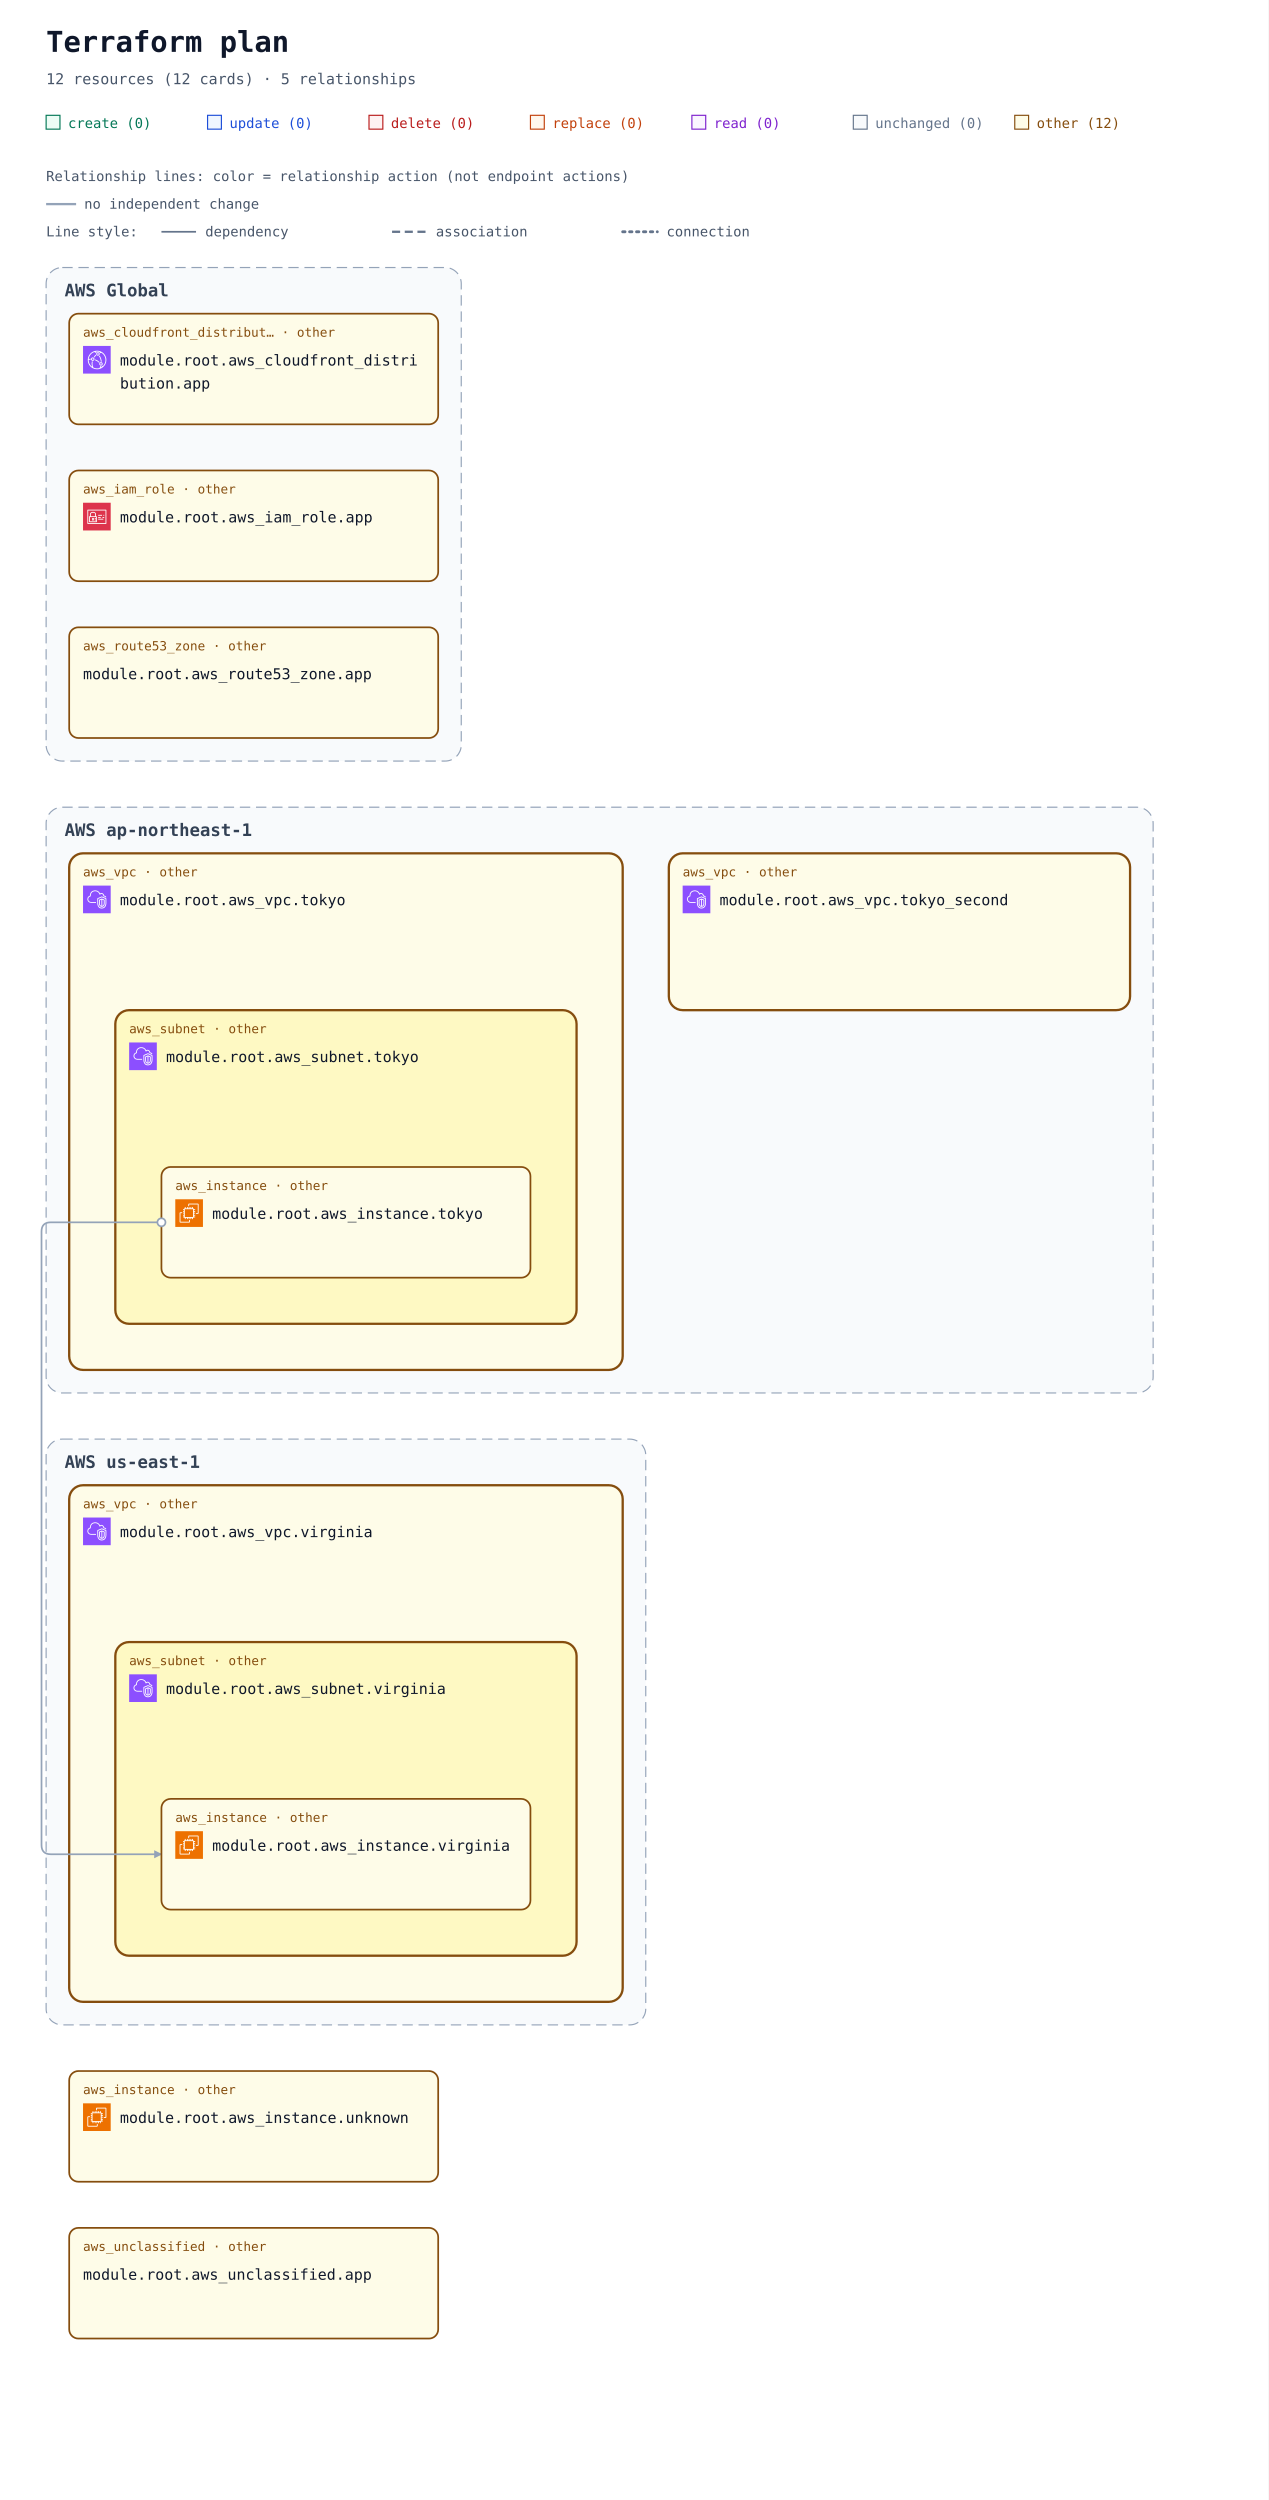
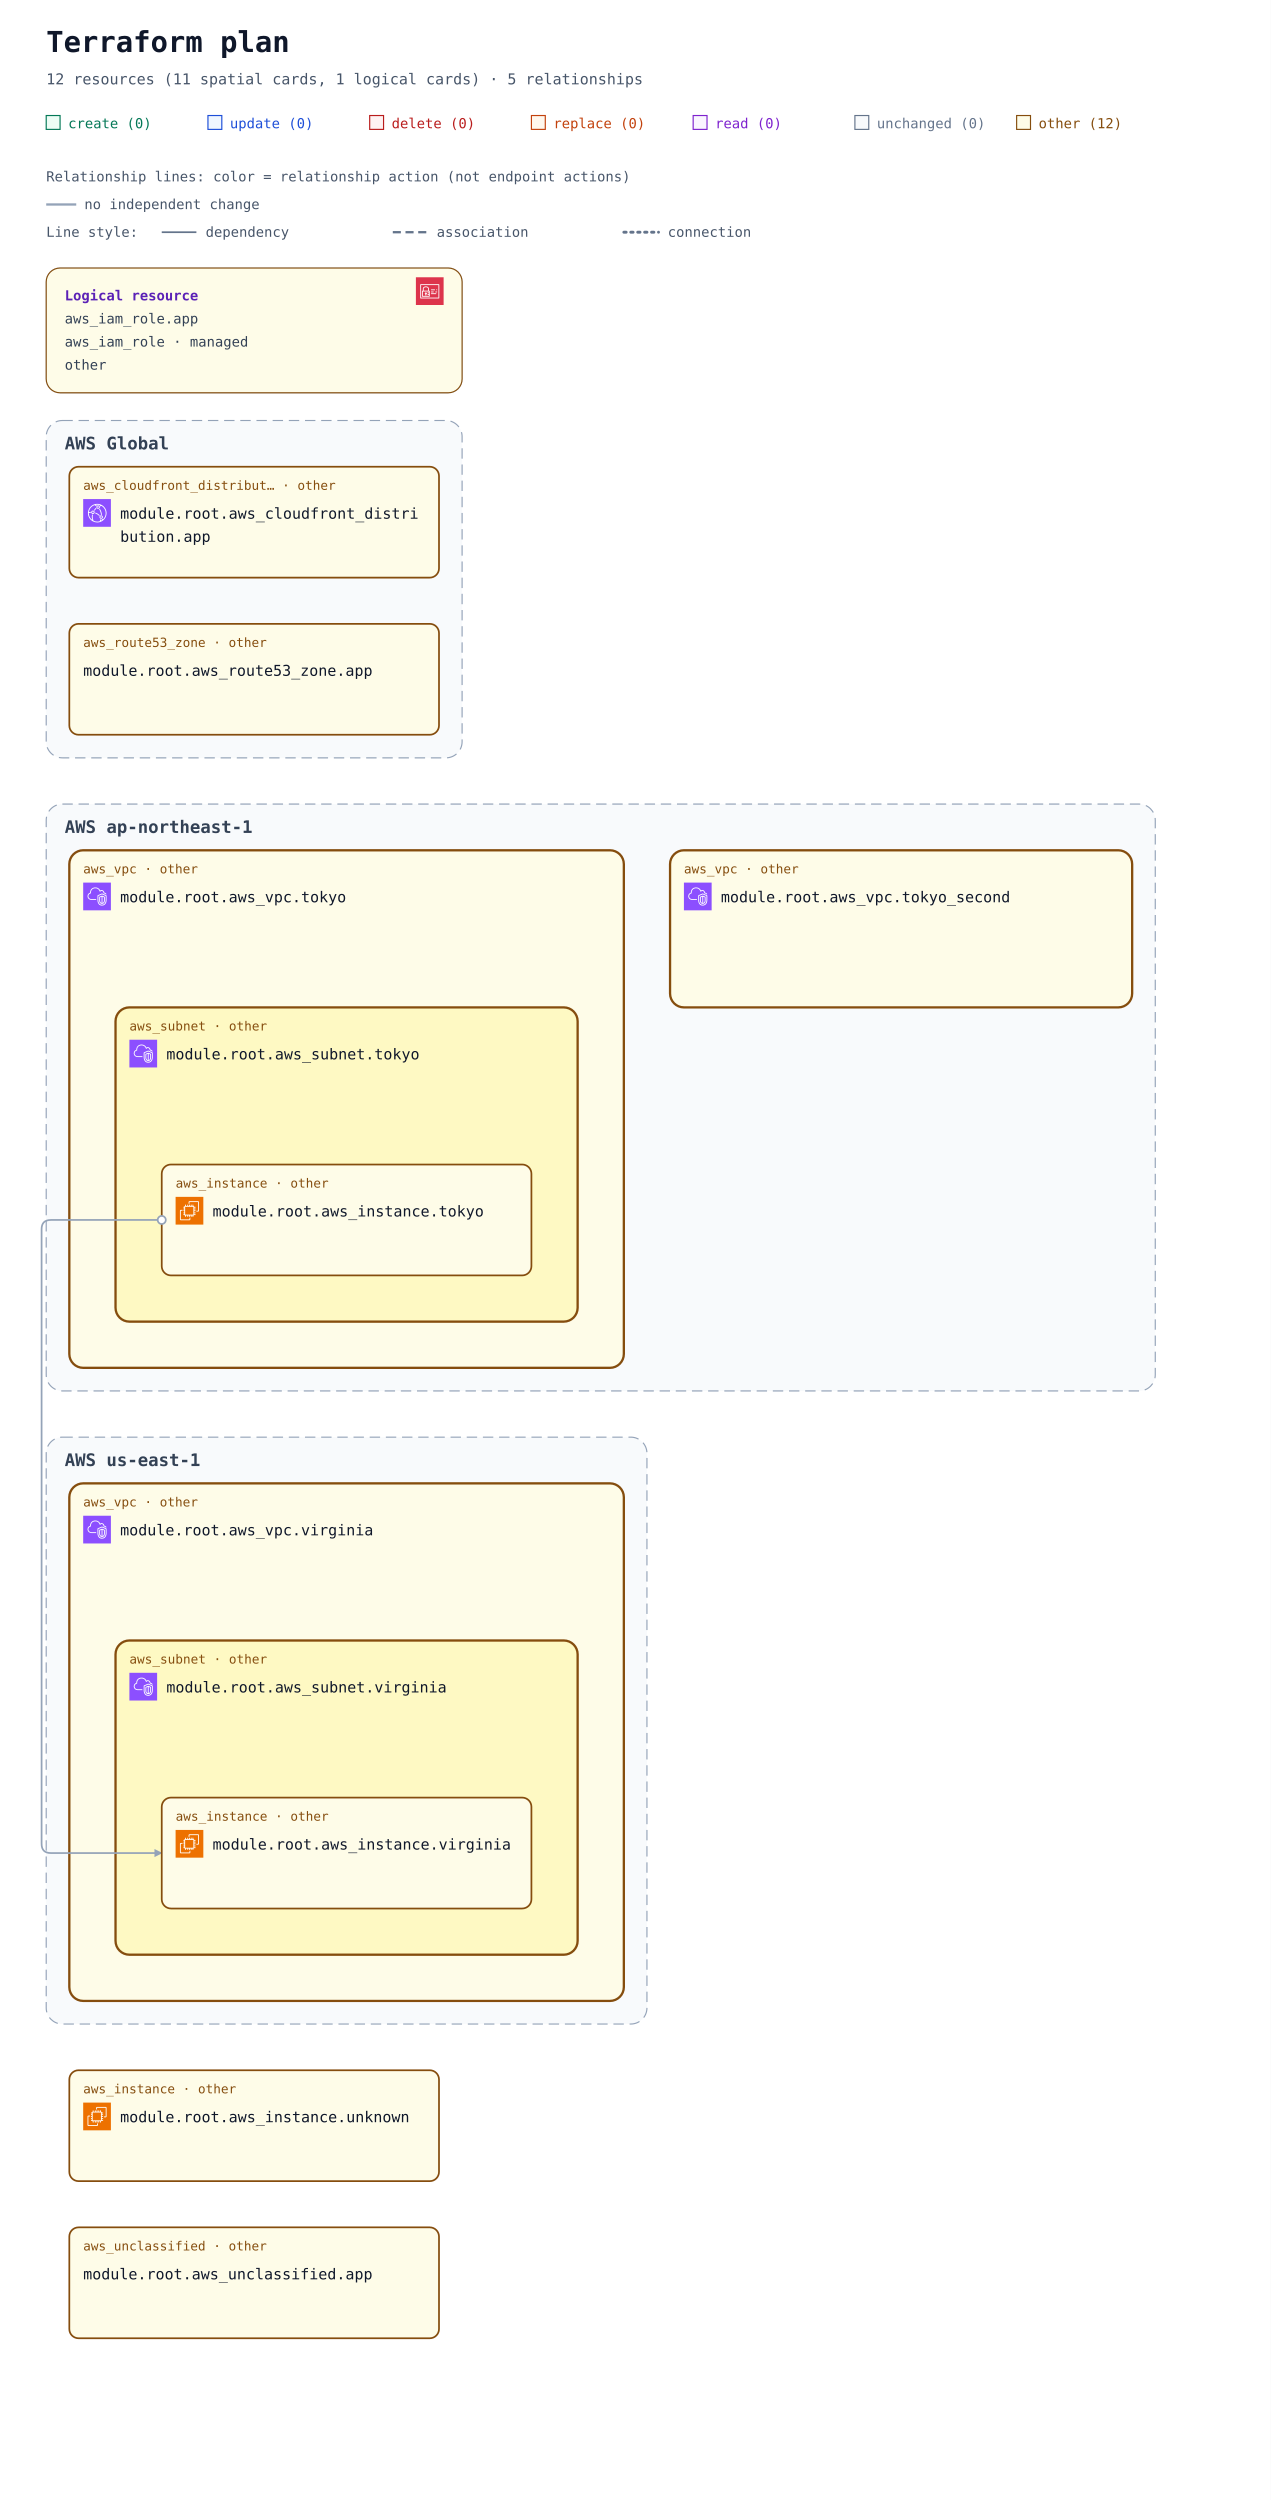
- <svg xmlns="http://www.w3.org/2000/svg" width="1100" height="2168" viewBox="0 0 1100 2168" role="img" aria-labelledby="title description">
+ <svg xmlns="http://www.w3.org/2000/svg" width="1100" height="2164" viewBox="0 0 1100 2164" role="img" aria-labelledby="title description">
  <defs>
    <marker id="arrow" viewBox="0 0 10 10" refX="9" refY="5" markerWidth="7" markerHeight="7" markerUnits="userSpaceOnUse" orient="auto-start-reverse">
      <path d="M 0 0 L 10 5 L 0 10 z" fill="#94a3b8" />
    </marker>
    <symbol id="planorama-icon-aws-cloudfront" viewBox="0 0 64 64">
      <g>
        <g id="planorama-icon-aws-cloudfront-local-49636f6e2d4172636869746563747572652f34382f417263685f416d617a6f6e2d436c6f756446726f6e745f3438" stroke="none" stroke-width="1" fill="none" fill-rule="evenodd">
          <g id="planorama-icon-aws-cloudfront-local-49636f6e2d4172636869746563747572652d42472f34382f4e6574776f726b696e672d436f6e74656e742d44656c6976657279" fill="#8C4FFF">
            <rect id="planorama-icon-aws-cloudfront-local-52656374616e676c65" x="0" y="0" width="64" height="64" />
          </g>
          <path d="M41.5,43.5 C40.397,43.5 39.5,42.603 39.5,41.5 C39.5,40.397 40.397,39.5 41.5,39.5 C42.603,39.5 43.5,40.397 43.5,41.5 C43.5,42.603 42.603,43.5 41.5,43.5 L41.5,43.5 Z M41.5,37.5 C39.294,37.5 37.5,39.294 37.5,41.5 C37.5,43.706 39.294,45.5 41.5,45.5 C43.706,45.5 45.5,43.706 45.5,41.5 C45.5,39.294 43.706,37.5 41.5,37.5 L41.5,37.5 Z M22.5,32.5 C21.397,32.5 20.5,31.603 20.5,30.5 C20.5,29.397 21.397,28.5 22.5,28.5 C23.603,28.5 24.5,29.397 24.5,30.5 C24.5,31.603 23.603,32.5 22.5,32.5 L22.5,32.5 Z M22.5,26.5 C20.294,26.5 18.5,28.294 18.5,30.5 C18.5,32.706 20.294,34.5 22.5,34.5 C24.706,34.5 26.5,32.706 26.5,30.5 C26.5,28.294 24.706,26.5 22.5,26.5 L22.5,26.5 Z M45.389,47.124 C45.168,46.607 44.936,46.094 44.685,45.591 L42.896,46.486 C43.17,47.035 43.42,47.599 43.656,48.165 C42.82,48.762 41.943,49.288 41.028,49.74 C41.384,48.865 41.694,47.975 41.974,47.012 L40.054,46.454 C39.564,48.134 38.985,49.581 38.184,51.133 C36.357,51.698 34.452,52 32.5,52 C29.465,52 26.567,51.314 23.871,49.976 C22.503,46.615 21.838,43.534 21.838,40.559 C21.838,39.267 22.063,38.196 22.322,36.956 C22.386,36.652 22.45,36.343 22.514,36.024 L20.551,35.638 C20.49,35.949 20.427,36.25 20.365,36.545 C20.094,37.838 19.838,39.06 19.838,40.559 C19.838,43.074 20.274,45.644 21.154,48.354 C16.072,44.724 13,38.854 13,32.5 C13,32.389 13.01,32.273 13.012,32.161 C14.642,31.799 16.123,31.614 17.854,31.571 L17.804,29.572 C16.169,29.612 14.694,29.779 13.163,30.084 C14.081,22.683 19.212,16.394 26.323,14.019 C27.873,14.818 29.02,15.524 30.135,16.37 L31.344,14.776 C30.646,14.248 29.934,13.771 29.146,13.299 C30.244,13.108 31.363,13 32.5,13 C35.032,13 37.532,13.494 39.849,14.439 C39.342,14.593 38.82,14.763 38.243,14.971 L38.923,16.852 C40.316,16.349 41.408,16.04 42.571,15.821 C48.399,19.341 52,25.667 52,32.5 C52,38.156 49.605,43.416 45.389,47.124 L45.389,47.124 Z M43.008,13.749 C39.826,11.95 36.192,11 32.5,11 C30.392,11 28.324,11.301 26.357,11.895 C17.723,14.464 11.568,22.23 11.045,31.196 C11.01,31.625 11,32.062 11,32.5 C11,40.444 15.352,47.707 22.354,51.455 C25.459,53.12 28.968,54 32.5,54 C34.892,54 37.229,53.61 39.437,52.843 C41.684,52.086 43.773,50.963 45.646,49.507 C50.955,45.399 54,39.2 54,32.5 C54,24.732 49.787,17.546 43.008,13.749 L43.008,13.749 Z M38.384,37.411 L37.003,38.858 C34.022,36.015 31.047,34.146 27.637,32.975 L28.287,31.083 C31.979,32.351 35.188,34.362 38.384,37.411 L38.384,37.411 Z M38.444,22.364 C41.282,26.692 42.88,31.444 43.193,36.488 L41.197,36.612 C40.905,31.919 39.417,27.495 36.772,23.46 L38.444,22.364 Z M26.451,26.797 L24.773,25.708 C26.316,23.332 27.639,21.758 29.336,20.278 L30.65,21.786 C29.103,23.135 27.886,24.587 26.451,26.797 L26.451,26.797 Z M34.5,16.5 C35.603,16.5 36.5,17.397 36.5,18.5 C36.5,19.603 35.603,20.5 34.5,20.5 C33.397,20.5 32.5,19.603 32.5,18.5 C32.5,17.397 33.397,16.5 34.5,16.5 L34.5,16.5 Z M34.5,22.5 C36.706,22.5 38.5,20.706 38.5,18.5 C38.5,16.294 36.706,14.5 34.5,14.5 C32.294,14.5 30.5,16.294 30.5,18.5 C30.5,20.706 32.294,22.5 34.5,22.5 L34.5,22.5 Z" id="planorama-icon-aws-cloudfront-local-416d617a6f6e2d436c6f756446726f6e745f49636f6e5f34385f5371756964" fill="#FFFFFF" />
        </g>
      </g>
    </symbol>
    <symbol id="planorama-icon-aws-ec2" viewBox="0 0 64 64">
      <g>
        <g id="planorama-icon-aws-ec2-local-49636f6e2d4172636869746563747572652f34382f417263685f416d617a6f6e2d4543325f3438" stroke="none" stroke-width="1" fill="none" fill-rule="evenodd">
          <g id="planorama-icon-aws-ec2-local-49636f6e2d4172636869746563747572652d42472f34382f436f6d70757465" fill="#ED7100">
            <rect id="planorama-icon-aws-ec2-local-52656374616e676c65" x="0" y="0" width="64" height="64" />
          </g>
          <path d="M22,41 L41,41 L41,23 L22,23 L22,41 Z M43,23 L46,23 L46,25 L43,25 L43,27 L46,27 L46,29 L43,29 L43,31 L46,31 L46,33 L43,33 L43,36 L46,36 L46,38 L43,38 L43,40 L46,40 L46,42 L42.863,42 C42.608,42.587 42.023,43 41.344,43 L41,43 L41,46 L39,46 L39,43 L37,43 L37,46 L35,46 L35,43 L33,43 L33,46 L31,46 L31,43 L29,43 L29,46 L27,46 L27,43 L24,43 L24,46 L22,46 L22,43 L21.656,43 C20.977,43 20.392,42.587 20.137,42 L18,42 L18,40 L20,40 L20,38 L18,38 L18,36 L20,36 L20,33 L18,33 L18,31 L20,31 L20,29 L18,29 L18,27 L20,27 L20,25 L18,25 L18,23 L20,23 L20,22.656 C20,21.743 20.743,21 21.656,21 L22,21 L22,18 L24,18 L24,21 L27,21 L27,18 L29,18 L29,21 L31,21 L31,18 L33,18 L33,21 L35,21 L35,18 L37,18 L37,21 L39,21 L39,18 L41,18 L41,21 L41.344,21 C42.257,21 43,21.743 43,22.656 L43,23 Z M32,52 L12,52 L12,32 L16,32 L16,30 L11.843,30 C10.826,30 10,30.827 10,31.843 L10,52.157 C10,53.173 10.826,54 11.843,54 L32.157,54 C33.174,54 34,53.173 34,52.157 L34,48 L32,48 L32,52 Z M54,11.843 L54,32.157 C54,33.173 53.174,34 52.157,34 L48,34 L48,32 L52,32 L52,12 L32,12 L32,16 L30,16 L30,11.843 C30,10.827 30.826,10 31.843,10 L52.157,10 C53.174,10 54,10.827 54,11.843 L54,11.843 Z" id="planorama-icon-aws-ec2-local-416d617a6f6e2d4543325f49636f6e5f34385f5371756964" fill="#FFFFFF" />
        </g>
      </g>
    </symbol>
    <symbol id="planorama-icon-aws-iam" viewBox="0 0 64 64">
      <g>
        <g id="planorama-icon-aws-iam-local-49636f6e2d4172636869746563747572652f34382f417263685f4157532d4964656e746974792d616e642d4163636573732d4d616e6167656d656e745f3438" stroke="none" stroke-width="1" fill="none" fill-rule="evenodd">
          <g id="planorama-icon-aws-iam-local-49636f6e2d4172636869746563747572652d42472f34382f53656375726974792d4964656e746974792d436f6d706c69616e6365" fill="#DD344C">
            <rect id="planorama-icon-aws-iam-local-52656374616e676c65" x="0" y="0" width="64" height="64" />
          </g>
          <path d="M12,47 L52,47 L52,18 L12,18 L12,47 Z M54,17 L54,48 C54,48.552 53.553,49 53,49 L11,49 C10.447,49 10,48.552 10,48 L10,17 C10,16.448 10.447,16 11,16 L53,16 C53.553,16 54,16.448 54,17 L54,17 Z M35,39 L47,39 L47,37 L35,37 L35,39 Z M45,35 L49,35 L49,33 L45,33 L45,35 Z M35,35 L41,35 L41,33 L35,33 L35,35 Z M22.5,37.5 C22.5,37.776 22.725,38 23,38 C23.275,38 23.5,37.776 23.5,37.5 C23.5,37.224 23.275,37 23,37 C22.725,37 22.5,37.224 22.5,37.5 L22.5,37.5 Z M25.5,37.5 C25.5,38.522 24.882,39.401 24,39.788 L24,42 L22,42 L22,39.788 C21.118,39.401 20.5,38.522 20.5,37.5 C20.5,36.122 21.621,35 23,35 C24.379,35 25.5,36.122 25.5,37.5 L25.5,37.5 Z M16,42.995 L29.995,43 L29.996,41 L27,41 L27,39 L29.997,39 L29.998,37 L27,37 L27,35 L29.999,35 L30,33.005 L16.005,33 L16,42.995 Z M18,31.001 L28.001,31.004 L28.002,26 C28.002,24.976 27.2,24.273 26.722,23.945 C25.847,23.345 24.174,23 23.002,23 L23,23 C20.873,23 18.003,24.232 18.002,26 L18,31.001 Z M14.293,44.701 C14.105,44.513 14,44.259 14,43.994 L14.005,32 C14.005,31.447 14.453,31 15.005,31 L16,31 L16.002,26 C16.003,22.911 19.876,21 23,21 L23.002,21 C24.567,21 26.653,21.473 27.854,22.295 C29.239,23.246 30.003,24.562 30.002,26 L30.001,31.005 L31,31.006 C31.266,31.006 31.52,31.111 31.707,31.299 C31.895,31.487 32,31.741 32,32.006 L31.995,44 C31.995,44.553 31.547,45 30.995,45 L15,44.994 C14.734,44.994 14.48,44.889 14.293,44.701 L14.293,44.701 Z M47,30 L49,30 L49,28 L47,28 L47,30 Z M35,30 L44,30 L44,28 L35,28 L35,30 Z" id="planorama-icon-aws-iam-local-4157532d4964656e746974792d616e642d4163636573732d4d616e6167656d656e745f49636f6e5f34385f5371756964" fill="#FFFFFF" />
        </g>
      </g>
    </symbol>
    <symbol id="planorama-icon-aws-vpc" viewBox="0 0 64 64">
      <g>
        <g id="planorama-icon-aws-vpc-local-49636f6e2d4172636869746563747572652f34382f417263685f416d617a6f6e2d5669727475616c2d507269766174652d436c6f75645f3438" stroke="none" stroke-width="1" fill="none" fill-rule="evenodd">
          <g id="planorama-icon-aws-vpc-local-49636f6e2d4172636869746563747572652d42472f34382f4e6574776f726b696e672d436f6e74656e742d44656c6976657279" fill="#8C4FFF">
            <rect id="planorama-icon-aws-vpc-local-52656374616e676c65" x="0" y="0" width="64" height="64" />
          </g>
          <path d="M48,33.977 L44.499,32.508 L44.499,46.878 C47.906,46.147 47.998,42.181 48,41.995 L48,33.977 Z M42.499,46.923 L42.499,32.508 L39,33.977 L39,42.004 C39.008,42.466 39.183,46.339 42.499,46.923 L42.499,46.923 Z M43.112,30.082 C43.358,29.977 43.638,29.978 43.886,30.081 L49.387,32.39 C49.759,32.546 50,32.909 50,33.312 L50,42.004 C49.978,44.431 48.562,49.004 43.37,49.004 C38.393,49.004 37.026,44.432 37,42.015 L37,33.312 C37,32.909 37.241,32.546 37.613,32.39 L43.112,30.082 Z M52,30.792 L43.492,27.092 L35,30.668 L35,41.025 C34.999,41.09 34.963,46.009 37.807,48.894 C39.187,50.294 41.059,51.004 43.37,51.004 C51.808,51.004 51.996,41.425 52,41.018 L52,30.792 Z M54,30.136 L54,41.025 C53.973,45.173 51.716,53.004 43.37,53.004 C40.498,53.004 38.145,52.09 36.373,50.288 C32.941,46.797 32.996,41.243 33,41.008 L33,30.004 C33,29.602 33.241,29.238 33.612,29.082 L43.111,25.082 C43.363,24.976 43.647,24.978 43.897,25.087 L53.398,29.219 C53.764,29.378 54,29.738 54,30.136 L54,30.136 Z M19,38.004 L30,38.004 L30,40.004 L19,40.004 C14.216,40.004 10.271,36.483 10.02,31.988 C10.002,31.813 10,31.599 10,31.385 C10,26.086 13.654,24.038 15.919,23.278 C15.902,23.063 15.891,22.843 15.891,22.626 C15.891,18.039 18.658,13.701 22.621,12.079 C27.58,10.049 33.235,10.937 36.695,14.285 C37.718,15.282 38.604,16.596 39.343,18.206 C40.299,17.422 41.392,17.004 42.523,17.004 C45.234,17.004 48.281,19.296 48.9,23.062 C51.069,23.344 52.936,24.639 53.896,26.582 L52.104,27.469 C51.34,25.925 49.806,25.004 48,25.004 C47.471,25.004 47.033,24.591 47.002,24.063 C46.807,20.762 44.275,19.004 42.523,19.004 C41.55,19.004 40.582,19.574 39.797,20.608 C39.575,20.899 39.215,21.048 38.852,20.993 C38.49,20.938 38.187,20.691 38.062,20.348 C37.327,18.346 36.398,16.789 35.302,15.72 C32.406,12.917 27.615,12.196 23.379,13.93 C19.775,15.405 17.891,19.421 17.891,22.626 C17.891,23.026 17.947,23.503 17.993,23.886 C18.053,24.386 17.73,24.853 17.24,24.975 C15.283,25.459 12,26.937 12,31.385 C12,31.535 11.998,31.685 12.013,31.836 C12.209,35.312 15.276,38.004 19,38.004 L19,38.004 Z" id="planorama-icon-aws-vpc-local-416d617a6f6e2d5669727475616c2d507269766174652d436c6f75645f49636f6e5f34385f5371756964" fill="#FFFFFF" />
        </g>
      </g>
    </symbol>
  </defs>
  <rect width="100%" height="100%" fill="#ffffff" />
  <g font-family="ui-monospace, SFMono-Regular, Consolas, monospace">
    <text x="40" y="45" font-size="25" font-weight="700" fill="#0f172a">Terraform plan</text>
-     <text x="40" y="73" font-size="13" fill="#475569">12 resources (12 cards) · 5 relationships</text>
+     <text x="40" y="73" font-size="13" fill="#475569">12 resources (11 spatial cards, 1 logical cards) · 5 relationships</text>
    <rect x="40" y="100" width="12" height="12" fill="#ecfdf5" stroke="#047857" />
    <text x="59" y="111" font-size="12" fill="#047857">create (0)</text>
    <rect x="180" y="100" width="12" height="12" fill="#eff6ff" stroke="#1d4ed8" />
    <text x="199" y="111" font-size="12" fill="#1d4ed8">update (0)</text>
    <rect x="320" y="100" width="12" height="12" fill="#fef2f2" stroke="#b91c1c" />
    <text x="339" y="111" font-size="12" fill="#b91c1c">delete (0)</text>
    <rect x="460" y="100" width="12" height="12" fill="#fff7ed" stroke="#c2410c" />
    <text x="479" y="111" font-size="12" fill="#c2410c">replace (0)</text>
    <rect x="600" y="100" width="12" height="12" fill="#faf5ff" stroke="#7e22ce" />
    <text x="619" y="111" font-size="12" fill="#7e22ce">read (0)</text>
    <rect x="740" y="100" width="12" height="12" fill="#f8fafc" stroke="#64748b" />
    <text x="759" y="111" font-size="12" fill="#64748b">unchanged (0)</text>
    <rect x="880" y="100" width="12" height="12" fill="#fefce8" stroke="#854d0e" />
    <text x="899" y="111" font-size="12" fill="#854d0e">other (12)</text>
    <g id="relationship-legend" font-size="12" fill="#475569">
      <text x="40" y="157">Relationship lines: color = relationship action (not endpoint actions)</text>
      <path d="M 40 177 H 66" stroke="#94a3b8" stroke-width="2" />
      <text x="73" y="181">no independent change</text>
      <text x="40" y="205">Line style:</text>
      <path d="M 140 201 H 170" stroke="#64748b" stroke-width="1.5" />
      <text x="178" y="205">dependency</text>
      <path d="M 340 201 H 370" stroke="#64748b" stroke-width="2" stroke-dasharray="7 4" />
      <text x="378" y="205">association</text>
      <path d="M 540 201 H 570" stroke="#64748b" stroke-width="2.5" stroke-dasharray="2 4" stroke-linecap="round" />
      <text x="578" y="205">connection</text>
    </g>
    <g transform="translate(0 72)">
-       <g data-architecture="true" transform="translate(0 0)">
+       <g data-annotation-area="true">
+         <g data-annotation-card="true" transform="translate(40 160)">
+           <rect width="360" height="108" rx="12" fill="#f8fafc" stroke="#cbd5e1" />
+           <g id="resource-6177735f69616d5f726f6c652e617070-current" data-architecture-id="terraform:6177735f69616d5f726f6c652e617070-current" data-entity-kind="terraform" data-placement="logical" data-terraform-address="aws_iam_role.app" data-qualified-address="module.root.aws_iam_role.app">
+             <rect width="360" height="108" rx="12" fill="#fefce8" stroke="#854d0e" data-mode="managed" />
+             <use href="#planorama-icon-aws-iam" x="320" y="8" width="24" height="24" aria-hidden="true" />
+             <text x="16" y="28" font-size="12" fill="#5b21b6" font-weight="700">Logical resource</text>
+             <text x="16" y="48" font-size="12" fill="#334155">aws_iam_role.app</text>
+             <text x="16" y="68" font-size="12" fill="#334155">aws_iam_role · managed</text>
+             <text x="16" y="88" font-size="12" fill="#334155">other</text>
+           </g>
+         </g>
+       </g>
+       <g data-architecture="true" transform="translate(0 132)">
        <g data-deployment-scope="true" data-scope-provider="AWS" data-global="true">
-           <rect x="40" y="160" width="360" height="428" rx="14" fill="#f8fafc" stroke="#94a3b8" stroke-dasharray="9 5" />
+           <rect x="40" y="160" width="360" height="292" rx="14" fill="#f8fafc" stroke="#94a3b8" stroke-dasharray="9 5" />
          <text x="56" y="185" font-size="15" font-weight="700" fill="#334155">AWS Global</text>
        </g>
        <g data-deployment-scope="true" data-scope-provider="AWS" data-region="ap-northeast-1">
-           <rect x="40" y="628" width="960" height="508" rx="14" fill="#f8fafc" stroke="#94a3b8" stroke-dasharray="9 5" />
-           <text x="56" y="653" font-size="15" font-weight="700" fill="#334155">AWS ap-northeast-1</text>
+           <rect x="40" y="492" width="960" height="508" rx="14" fill="#f8fafc" stroke="#94a3b8" stroke-dasharray="9 5" />
+           <text x="56" y="517" font-size="15" font-weight="700" fill="#334155">AWS ap-northeast-1</text>
        </g>
        <g data-deployment-scope="true" data-scope-provider="AWS" data-region="us-east-1">
-           <rect x="40" y="1176" width="520" height="508" rx="14" fill="#f8fafc" stroke="#94a3b8" stroke-dasharray="9 5" />
-           <text x="56" y="1201" font-size="15" font-weight="700" fill="#334155">AWS us-east-1</text>
+           <rect x="40" y="1040" width="520" height="508" rx="14" fill="#f8fafc" stroke="#94a3b8" stroke-dasharray="9 5" />
+           <text x="56" y="1065" font-size="15" font-weight="700" fill="#334155">AWS us-east-1</text>
        </g>
        <g data-container="resource-6177735f7670632e746f6b796f-current">
-           <rect x="60" y="668" width="480" height="448" rx="12" fill="#fefce8" stroke="#854d0e" stroke-width="2" data-mode="managed" />
+           <rect x="60" y="532" width="480" height="448" rx="12" fill="#fefce8" stroke="#854d0e" stroke-width="2" data-mode="managed" />
        </g>
        <g data-container="resource-6177735f7375626e65742e746f6b796f-current">
-           <rect x="100" y="804" width="400" height="272" rx="12" fill="#fef9c3" stroke="#854d0e" stroke-width="2" data-mode="managed" />
+           <rect x="100" y="668" width="400" height="272" rx="12" fill="#fef9c3" stroke="#854d0e" stroke-width="2" data-mode="managed" />
        </g>
        <g data-container="resource-6177735f7670632e76697267696e6961-current">
-           <rect x="60" y="1216" width="480" height="448" rx="12" fill="#fefce8" stroke="#854d0e" stroke-width="2" data-mode="managed" />
+           <rect x="60" y="1080" width="480" height="448" rx="12" fill="#fefce8" stroke="#854d0e" stroke-width="2" data-mode="managed" />
        </g>
        <g data-container="resource-6177735f7375626e65742e76697267696e6961-current">
-           <rect x="100" y="1352" width="400" height="272" rx="12" fill="#fef9c3" stroke="#854d0e" stroke-width="2" data-mode="managed" />
+           <rect x="100" y="1216" width="400" height="272" rx="12" fill="#fef9c3" stroke="#854d0e" stroke-width="2" data-mode="managed" />
        </g>
        <g data-container="resource-6177735f7670632e746f6b796f5f7365636f6e64-current">
-           <rect x="580" y="668" width="400" height="136" rx="12" fill="#fefce8" stroke="#854d0e" stroke-width="2" data-mode="managed" />
-         </g>
-         <path d="M 140 988 L 44 988 Q 36 988 36 996 L 36 1528 Q 36 1536 44 1536 L 140 1536 " data-edge-kind="dependency" data-directionality="directed" data-source="resource-6177735f696e7374616e63652e746f6b796f-current" data-target="resource-6177735f696e7374616e63652e76697267696e6961-current" fill="none" stroke="#94a3b8" stroke-width="1.5" stroke-linejoin="round" marker-end="url(#arrow)" />
+           <rect x="580" y="532" width="400" height="136" rx="12" fill="#fefce8" stroke="#854d0e" stroke-width="2" data-mode="managed" />
+         </g>
+         <path d="M 140 852 L 44 852 Q 36 852 36 860 L 36 1392 Q 36 1400 44 1400 L 140 1400 " data-edge-kind="dependency" data-directionality="directed" data-source="resource-6177735f696e7374616e63652e746f6b796f-current" data-target="resource-6177735f696e7374616e63652e76697267696e6961-current" fill="none" stroke="#94a3b8" stroke-width="1.5" stroke-linejoin="round" marker-end="url(#arrow)" />
        <g data-edge-kind="containment" data-source="resource-6177735f7375626e65742e746f6b796f-current" data-target="resource-6177735f696e7374616e63652e746f6b796f-current" />
        <g data-edge-kind="containment" data-source="resource-6177735f7375626e65742e76697267696e6961-current" data-target="resource-6177735f696e7374616e63652e76697267696e6961-current" />
        <g data-edge-kind="containment" data-source="resource-6177735f7670632e746f6b796f-current" data-target="resource-6177735f7375626e65742e746f6b796f-current" />
        <g data-edge-kind="containment" data-source="resource-6177735f7670632e76697267696e6961-current" data-target="resource-6177735f7375626e65742e76697267696e6961-current" />
        <g id="resource-6177735f636c6f756466726f6e745f646973747269627574696f6e2e617070-current" data-architecture-id="terraform:6177735f636c6f756466726f6e745f646973747269627574696f6e2e617070-current" data-qualified-address="module.root.aws_cloudfront_distribution.app" data-terraform-address="aws_cloudfront_distribution.app">
          <rect x="60" y="200" width="320" height="96" rx="8" fill="#fefce8" stroke="#854d0e" stroke-width="1.5" data-mode="managed" />
          <text x="72" y="220" font-size="11" fill="#854d0e">aws_cloudfront_distribut… · other</text>
          <use href="#planorama-icon-aws-cloudfront" x="72" y="228" width="24" height="24" aria-hidden="true" />
          <text x="104" y="245" font-size="13" fill="#0f172a">module.root.aws_cloudfront_distri</text>
          <text x="104" y="265" font-size="13" fill="#0f172a">bution.app</text>
          <text x="72" y="284" font-size="10" fill="#64748b" />
        </g>
-         <g id="resource-6177735f69616d5f726f6c652e617070-current" data-architecture-id="terraform:6177735f69616d5f726f6c652e617070-current" data-qualified-address="module.root.aws_iam_role.app" data-terraform-address="aws_iam_role.app">
+         <g id="resource-6177735f696e7374616e63652e746f6b796f-current" data-architecture-id="terraform:6177735f696e7374616e63652e746f6b796f-current" data-qualified-address="module.root.aws_instance.tokyo" data-terraform-address="aws_instance.tokyo">
+           <rect x="140" y="804" width="320" height="96" rx="8" fill="#fefce8" stroke="#854d0e" stroke-width="1.5" data-mode="managed" />
+           <text x="152" y="824" font-size="11" fill="#854d0e">aws_instance · other</text>
+           <use href="#planorama-icon-aws-ec2" x="152" y="832" width="24" height="24" aria-hidden="true" />
+           <text x="184" y="849" font-size="13" fill="#0f172a">module.root.aws_instance.tokyo</text>
+           <text x="152" y="888" font-size="10" fill="#64748b" />
+         </g>
+         <g id="resource-6177735f696e7374616e63652e756e6b6e6f776e-current" data-architecture-id="terraform:6177735f696e7374616e63652e756e6b6e6f776e-current" data-qualified-address="module.root.aws_instance.unknown" data-terraform-address="aws_instance.unknown">
+           <rect x="60" y="1588" width="320" height="96" rx="8" fill="#fefce8" stroke="#854d0e" stroke-width="1.5" data-mode="managed" />
+           <text x="72" y="1608" font-size="11" fill="#854d0e">aws_instance · other</text>
+           <use href="#planorama-icon-aws-ec2" x="72" y="1616" width="24" height="24" aria-hidden="true" />
+           <text x="104" y="1633" font-size="13" fill="#0f172a">module.root.aws_instance.unknown</text>
+           <text x="72" y="1672" font-size="10" fill="#64748b" />
+         </g>
+         <g id="resource-6177735f696e7374616e63652e76697267696e6961-current" data-architecture-id="terraform:6177735f696e7374616e63652e76697267696e6961-current" data-qualified-address="module.root.aws_instance.virginia" data-terraform-address="aws_instance.virginia">
+           <rect x="140" y="1352" width="320" height="96" rx="8" fill="#fefce8" stroke="#854d0e" stroke-width="1.5" data-mode="managed" />
+           <text x="152" y="1372" font-size="11" fill="#854d0e">aws_instance · other</text>
+           <use href="#planorama-icon-aws-ec2" x="152" y="1380" width="24" height="24" aria-hidden="true" />
+           <text x="184" y="1397" font-size="13" fill="#0f172a">module.root.aws_instance.virginia</text>
+           <text x="152" y="1436" font-size="10" fill="#64748b" />
+         </g>
+         <g id="resource-6177735f726f75746535335f7a6f6e652e617070-current" data-architecture-id="terraform:6177735f726f75746535335f7a6f6e652e617070-current" data-qualified-address="module.root.aws_route53_zone.app" data-terraform-address="aws_route53_zone.app">
          <rect x="60" y="336" width="320" height="96" rx="8" fill="#fefce8" stroke="#854d0e" stroke-width="1.5" data-mode="managed" />
-           <text x="72" y="356" font-size="11" fill="#854d0e">aws_iam_role · other</text>
-           <use href="#planorama-icon-aws-iam" x="72" y="364" width="24" height="24" aria-hidden="true" />
-           <text x="104" y="381" font-size="13" fill="#0f172a">module.root.aws_iam_role.app</text>
-           <text x="72" y="420" font-size="10" fill="#64748b" data-role="policy" />
-         </g>
-         <g id="resource-6177735f696e7374616e63652e746f6b796f-current" data-architecture-id="terraform:6177735f696e7374616e63652e746f6b796f-current" data-qualified-address="module.root.aws_instance.tokyo" data-terraform-address="aws_instance.tokyo">
-           <rect x="140" y="940" width="320" height="96" rx="8" fill="#fefce8" stroke="#854d0e" stroke-width="1.5" data-mode="managed" />
-           <text x="152" y="960" font-size="11" fill="#854d0e">aws_instance · other</text>
-           <use href="#planorama-icon-aws-ec2" x="152" y="968" width="24" height="24" aria-hidden="true" />
-           <text x="184" y="985" font-size="13" fill="#0f172a">module.root.aws_instance.tokyo</text>
-           <text x="152" y="1024" font-size="10" fill="#64748b" />
-         </g>
-         <g id="resource-6177735f696e7374616e63652e756e6b6e6f776e-current" data-architecture-id="terraform:6177735f696e7374616e63652e756e6b6e6f776e-current" data-qualified-address="module.root.aws_instance.unknown" data-terraform-address="aws_instance.unknown">
+           <text x="72" y="356" font-size="11" fill="#854d0e">aws_route53_zone · other</text>
+           <text x="72" y="381" font-size="13" fill="#0f172a">module.root.aws_route53_zone.app</text>
+           <text x="72" y="420" font-size="10" fill="#64748b" />
+         </g>
+         <g id="resource-6177735f7375626e65742e746f6b796f-current" data-architecture-id="terraform:6177735f7375626e65742e746f6b796f-current" data-qualified-address="module.root.aws_subnet.tokyo" data-terraform-address="aws_subnet.tokyo">
+           <text x="112" y="688" font-size="11" fill="#854d0e">aws_subnet · other</text>
+           <use href="#planorama-icon-aws-vpc" x="112" y="696" width="24" height="24" aria-hidden="true" />
+           <text x="144" y="713" font-size="13" fill="#0f172a">module.root.aws_subnet.tokyo</text>
+           <text x="112" y="752" font-size="10" fill="#64748b" />
+         </g>
+         <g id="resource-6177735f7375626e65742e76697267696e6961-current" data-architecture-id="terraform:6177735f7375626e65742e76697267696e6961-current" data-qualified-address="module.root.aws_subnet.virginia" data-terraform-address="aws_subnet.virginia">
+           <text x="112" y="1236" font-size="11" fill="#854d0e">aws_subnet · other</text>
+           <use href="#planorama-icon-aws-vpc" x="112" y="1244" width="24" height="24" aria-hidden="true" />
+           <text x="144" y="1261" font-size="13" fill="#0f172a">module.root.aws_subnet.virginia</text>
+           <text x="112" y="1300" font-size="10" fill="#64748b" />
+         </g>
+         <g id="resource-6177735f756e636c61737369666965642e617070-current" data-architecture-id="terraform:6177735f756e636c61737369666965642e617070-current" data-qualified-address="module.root.aws_unclassified.app" data-terraform-address="aws_unclassified.app">
          <rect x="60" y="1724" width="320" height="96" rx="8" fill="#fefce8" stroke="#854d0e" stroke-width="1.5" data-mode="managed" />
-           <text x="72" y="1744" font-size="11" fill="#854d0e">aws_instance · other</text>
-           <use href="#planorama-icon-aws-ec2" x="72" y="1752" width="24" height="24" aria-hidden="true" />
-           <text x="104" y="1769" font-size="13" fill="#0f172a">module.root.aws_instance.unknown</text>
+           <text x="72" y="1744" font-size="11" fill="#854d0e">aws_unclassified · other</text>
+           <text x="72" y="1769" font-size="13" fill="#0f172a">module.root.aws_unclassified.app</text>
          <text x="72" y="1808" font-size="10" fill="#64748b" />
        </g>
-         <g id="resource-6177735f696e7374616e63652e76697267696e6961-current" data-architecture-id="terraform:6177735f696e7374616e63652e76697267696e6961-current" data-qualified-address="module.root.aws_instance.virginia" data-terraform-address="aws_instance.virginia">
-           <rect x="140" y="1488" width="320" height="96" rx="8" fill="#fefce8" stroke="#854d0e" stroke-width="1.5" data-mode="managed" />
-           <text x="152" y="1508" font-size="11" fill="#854d0e">aws_instance · other</text>
-           <use href="#planorama-icon-aws-ec2" x="152" y="1516" width="24" height="24" aria-hidden="true" />
-           <text x="184" y="1533" font-size="13" fill="#0f172a">module.root.aws_instance.virginia</text>
-           <text x="152" y="1572" font-size="10" fill="#64748b" />
-         </g>
-         <g id="resource-6177735f726f75746535335f7a6f6e652e617070-current" data-architecture-id="terraform:6177735f726f75746535335f7a6f6e652e617070-current" data-qualified-address="module.root.aws_route53_zone.app" data-terraform-address="aws_route53_zone.app">
-           <rect x="60" y="472" width="320" height="96" rx="8" fill="#fefce8" stroke="#854d0e" stroke-width="1.5" data-mode="managed" />
-           <text x="72" y="492" font-size="11" fill="#854d0e">aws_route53_zone · other</text>
-           <text x="72" y="517" font-size="13" fill="#0f172a">module.root.aws_route53_zone.app</text>
-           <text x="72" y="556" font-size="10" fill="#64748b" />
-         </g>
-         <g id="resource-6177735f7375626e65742e746f6b796f-current" data-architecture-id="terraform:6177735f7375626e65742e746f6b796f-current" data-qualified-address="module.root.aws_subnet.tokyo" data-terraform-address="aws_subnet.tokyo">
-           <text x="112" y="824" font-size="11" fill="#854d0e">aws_subnet · other</text>
-           <use href="#planorama-icon-aws-vpc" x="112" y="832" width="24" height="24" aria-hidden="true" />
-           <text x="144" y="849" font-size="13" fill="#0f172a">module.root.aws_subnet.tokyo</text>
-           <text x="112" y="888" font-size="10" fill="#64748b" />
-         </g>
-         <g id="resource-6177735f7375626e65742e76697267696e6961-current" data-architecture-id="terraform:6177735f7375626e65742e76697267696e6961-current" data-qualified-address="module.root.aws_subnet.virginia" data-terraform-address="aws_subnet.virginia">
-           <text x="112" y="1372" font-size="11" fill="#854d0e">aws_subnet · other</text>
-           <use href="#planorama-icon-aws-vpc" x="112" y="1380" width="24" height="24" aria-hidden="true" />
-           <text x="144" y="1397" font-size="13" fill="#0f172a">module.root.aws_subnet.virginia</text>
-           <text x="112" y="1436" font-size="10" fill="#64748b" />
-         </g>
-         <g id="resource-6177735f756e636c61737369666965642e617070-current" data-architecture-id="terraform:6177735f756e636c61737369666965642e617070-current" data-qualified-address="module.root.aws_unclassified.app" data-terraform-address="aws_unclassified.app">
-           <rect x="60" y="1860" width="320" height="96" rx="8" fill="#fefce8" stroke="#854d0e" stroke-width="1.5" data-mode="managed" />
-           <text x="72" y="1880" font-size="11" fill="#854d0e">aws_unclassified · other</text>
-           <text x="72" y="1905" font-size="13" fill="#0f172a">module.root.aws_unclassified.app</text>
-           <text x="72" y="1944" font-size="10" fill="#64748b" />
-         </g>
        <g id="resource-6177735f7670632e746f6b796f-current" data-architecture-id="terraform:6177735f7670632e746f6b796f-current" data-qualified-address="module.root.aws_vpc.tokyo" data-terraform-address="aws_vpc.tokyo">
-           <text x="72" y="688" font-size="11" fill="#854d0e">aws_vpc · other</text>
-           <use href="#planorama-icon-aws-vpc" x="72" y="696" width="24" height="24" aria-hidden="true" />
-           <text x="104" y="713" font-size="13" fill="#0f172a">module.root.aws_vpc.tokyo</text>
-           <text x="72" y="752" font-size="10" fill="#64748b" />
+           <text x="72" y="552" font-size="11" fill="#854d0e">aws_vpc · other</text>
+           <use href="#planorama-icon-aws-vpc" x="72" y="560" width="24" height="24" aria-hidden="true" />
+           <text x="104" y="577" font-size="13" fill="#0f172a">module.root.aws_vpc.tokyo</text>
+           <text x="72" y="616" font-size="10" fill="#64748b" />
        </g>
        <g id="resource-6177735f7670632e746f6b796f5f7365636f6e64-current" data-architecture-id="terraform:6177735f7670632e746f6b796f5f7365636f6e64-current" data-qualified-address="module.root.aws_vpc.tokyo_second" data-terraform-address="aws_vpc.tokyo_second">
-           <text x="592" y="688" font-size="11" fill="#854d0e">aws_vpc · other</text>
-           <use href="#planorama-icon-aws-vpc" x="592" y="696" width="24" height="24" aria-hidden="true" />
-           <text x="624" y="713" font-size="13" fill="#0f172a">module.root.aws_vpc.tokyo_second</text>
-           <text x="592" y="752" font-size="10" fill="#64748b" />
+           <text x="592" y="552" font-size="11" fill="#854d0e">aws_vpc · other</text>
+           <use href="#planorama-icon-aws-vpc" x="592" y="560" width="24" height="24" aria-hidden="true" />
+           <text x="624" y="577" font-size="13" fill="#0f172a">module.root.aws_vpc.tokyo_second</text>
+           <text x="592" y="616" font-size="10" fill="#64748b" />
        </g>
        <g id="resource-6177735f7670632e76697267696e6961-current" data-architecture-id="terraform:6177735f7670632e76697267696e6961-current" data-qualified-address="module.root.aws_vpc.virginia" data-terraform-address="aws_vpc.virginia">
-           <text x="72" y="1236" font-size="11" fill="#854d0e">aws_vpc · other</text>
-           <use href="#planorama-icon-aws-vpc" x="72" y="1244" width="24" height="24" aria-hidden="true" />
-           <text x="104" y="1261" font-size="13" fill="#0f172a">module.root.aws_vpc.virginia</text>
-           <text x="72" y="1300" font-size="10" fill="#64748b" />
+           <text x="72" y="1100" font-size="11" fill="#854d0e">aws_vpc · other</text>
+           <use href="#planorama-icon-aws-vpc" x="72" y="1108" width="24" height="24" aria-hidden="true" />
+           <text x="104" y="1125" font-size="13" fill="#0f172a">module.root.aws_vpc.virginia</text>
+           <text x="72" y="1164" font-size="10" fill="#64748b" />
        </g>
        <g data-endpoints="true" data-source="resource-6177735f696e7374616e63652e746f6b796f-current" data-target="resource-6177735f696e7374616e63652e76697267696e6961-current" aria-hidden="true">
-           <circle data-endpoint="source" cx="140" cy="988" r="3.5" fill="#ffffff" stroke="#94a3b8" stroke-width="1.5" />
+           <circle data-endpoint="source" cx="140" cy="852" r="3.5" fill="#ffffff" stroke="#94a3b8" stroke-width="1.5" />
        </g>
      </g>
    </g>
  </g>
</svg>
